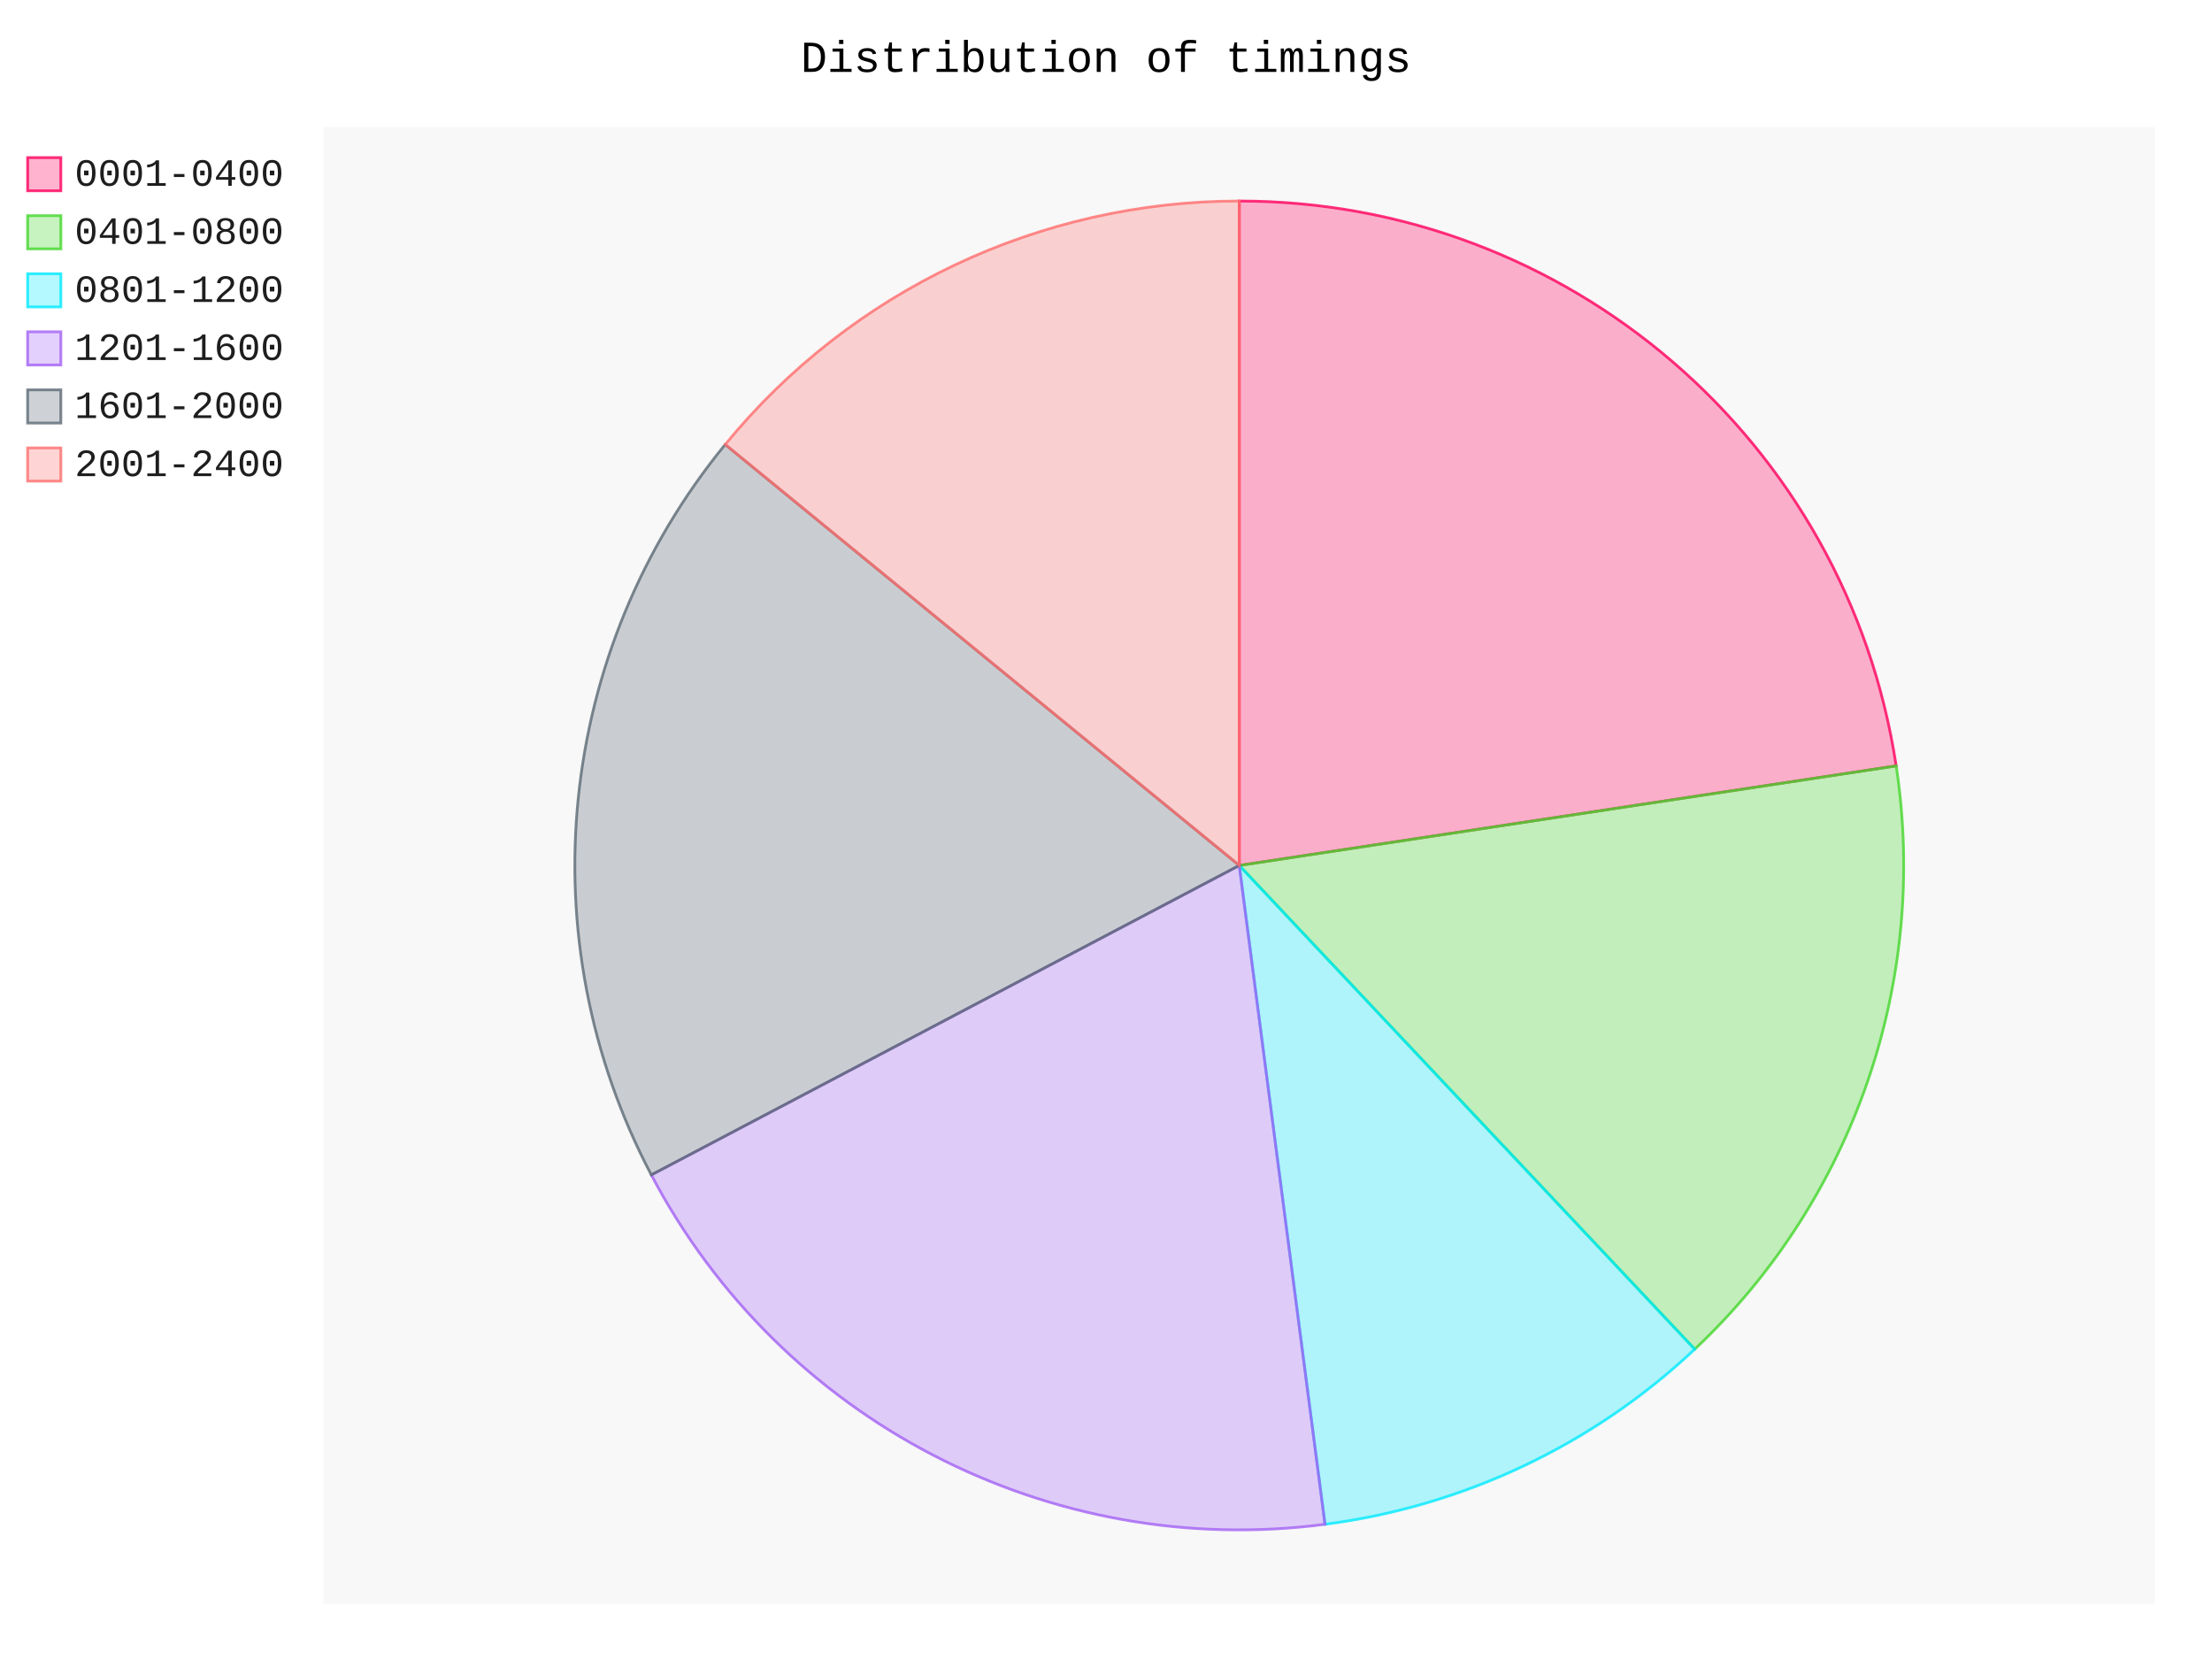
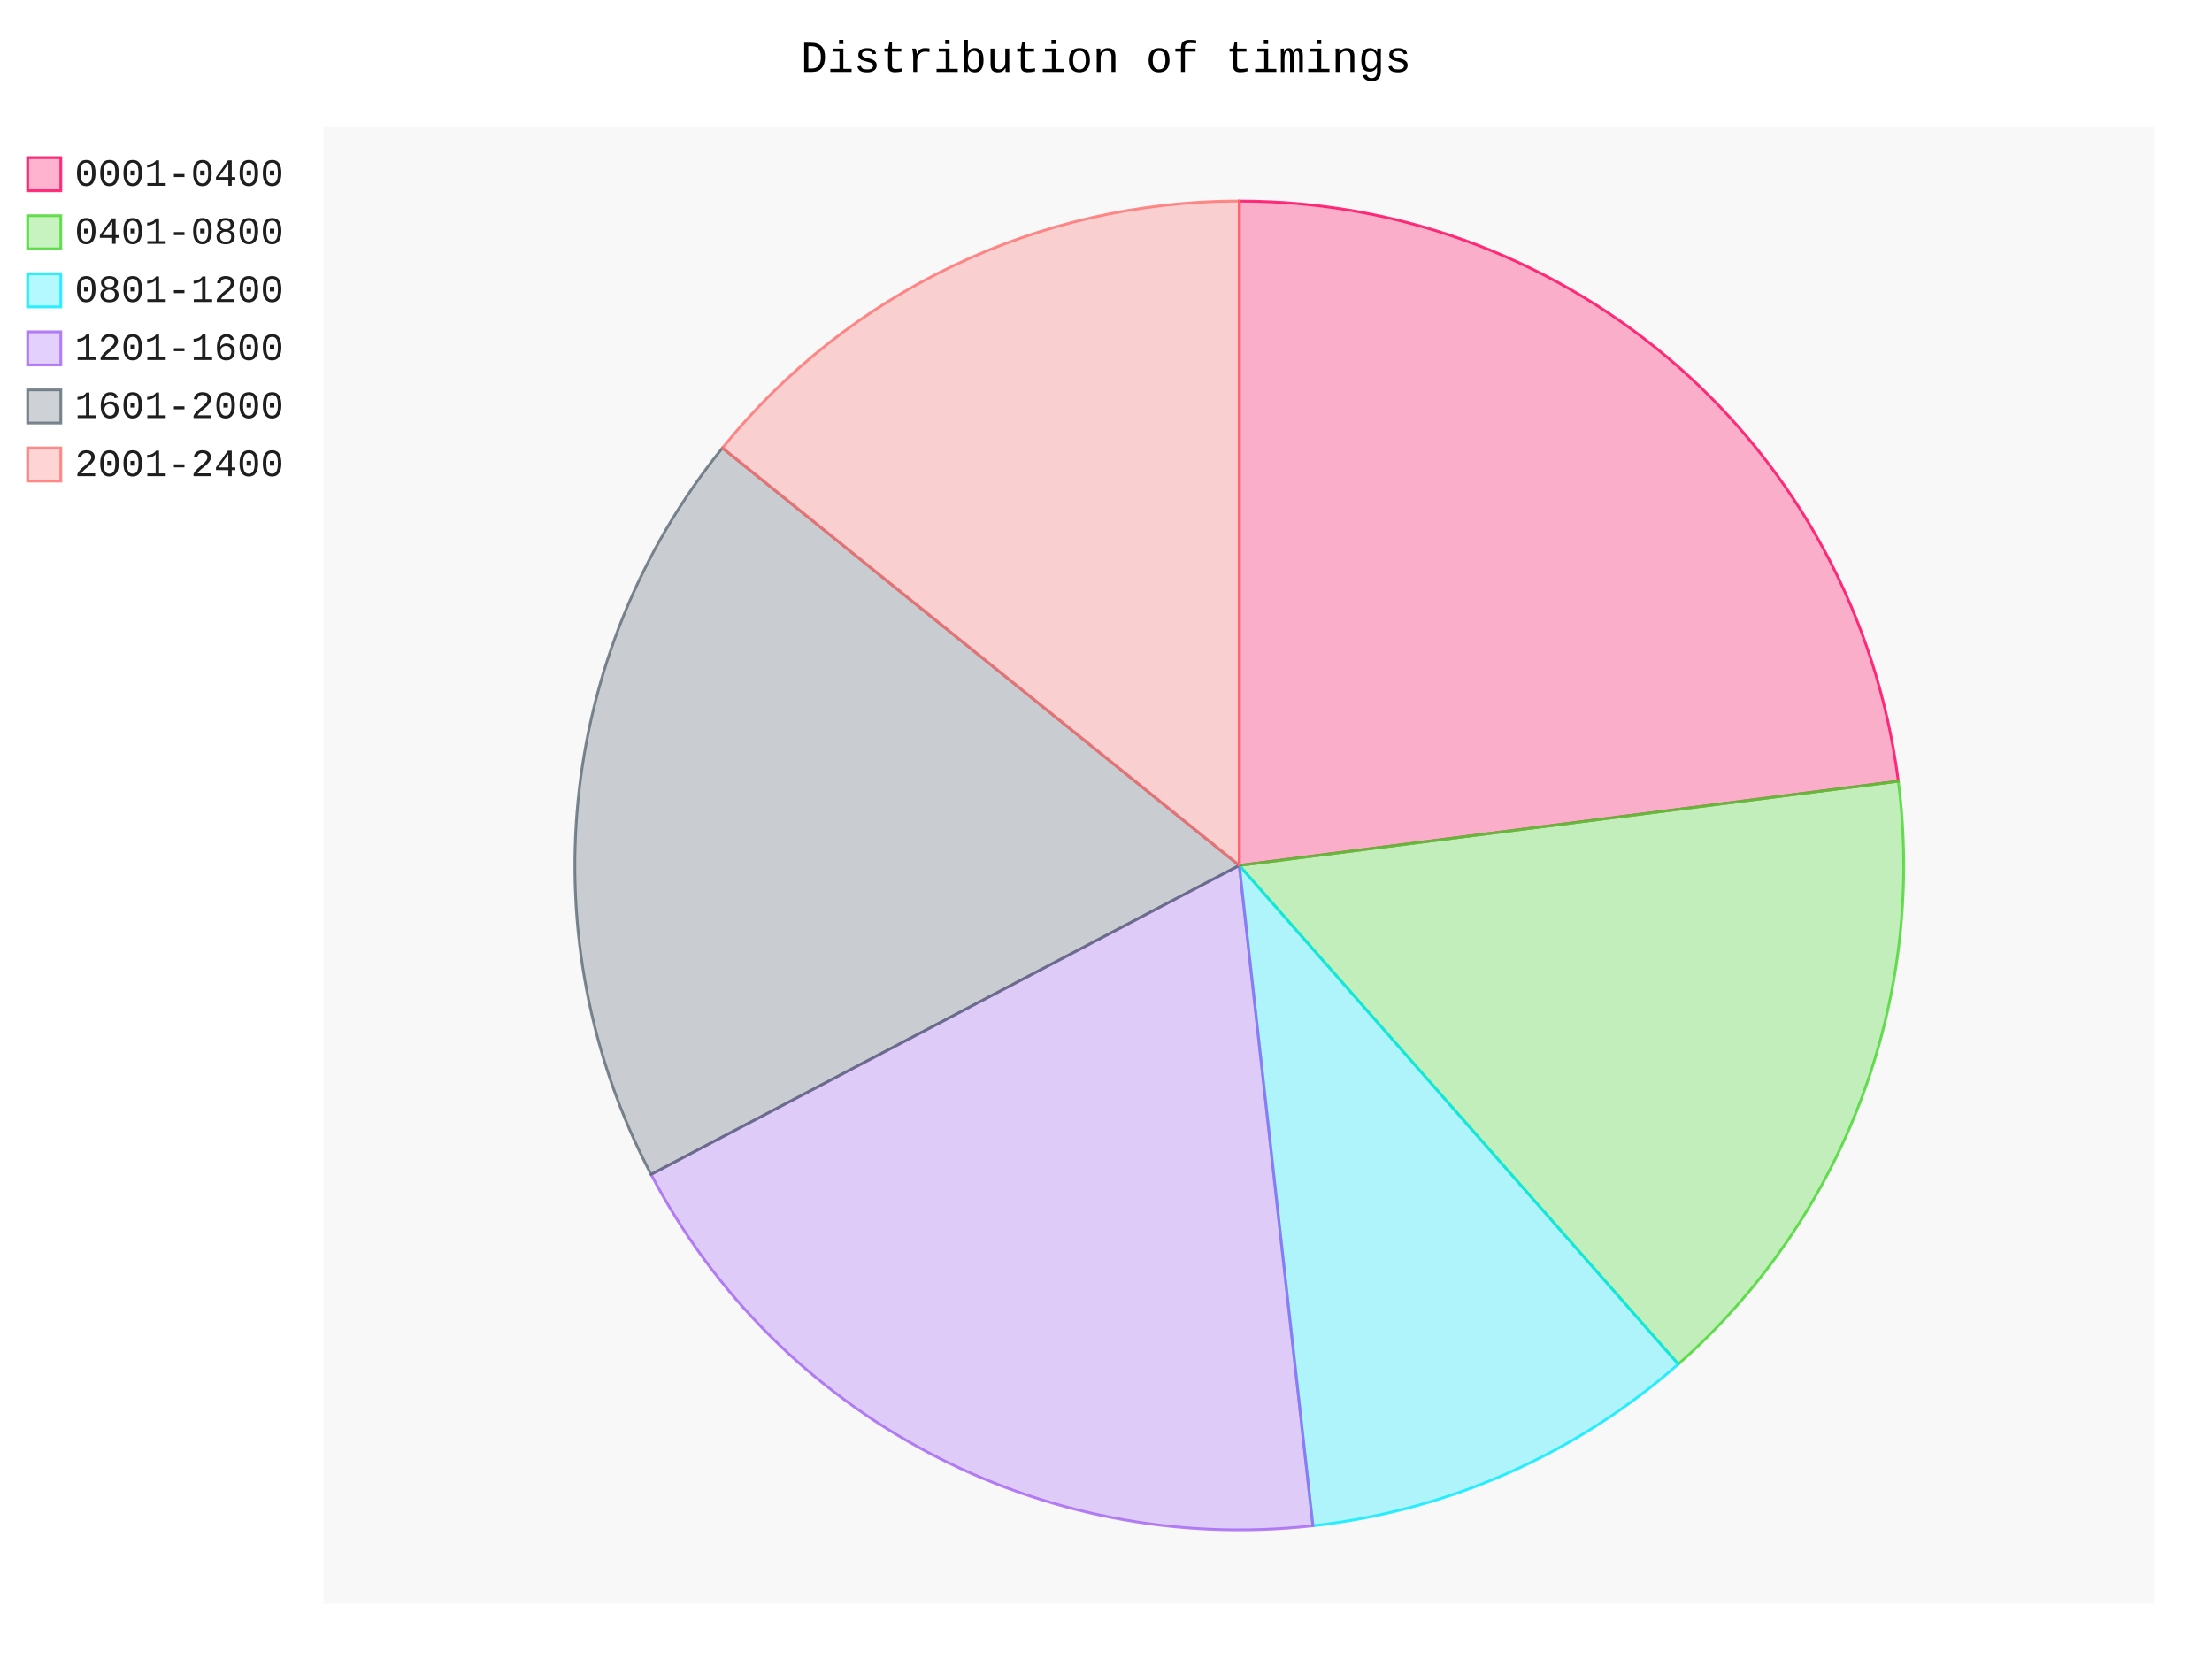
- <svg xmlns="http://www.w3.org/2000/svg" id="chart-9680704d-33f2-411b-a29e-61b00226a03a" class="pygal-chart" viewBox="0 0 800 600">
+ <svg xmlns="http://www.w3.org/2000/svg" id="chart-089c801c-f3dd-4776-9587-6291bc904af9" class="pygal-chart" viewBox="0 0 800 600">
  <defs>
-     <style type="text/css">#chart-9680704d-33f2-411b-a29e-61b00226a03a{-webkit-user-select:none;-webkit-font-smoothing:antialiased;font-family:Consolas,"Liberation Mono",Menlo,Courier,monospace}#chart-9680704d-33f2-411b-a29e-61b00226a03a .title{font-family:Consolas,"Liberation Mono",Menlo,Courier,monospace;font-size:16px}#chart-9680704d-33f2-411b-a29e-61b00226a03a .legends .legend text{font-family:Consolas,"Liberation Mono",Menlo,Courier,monospace;font-size:14px}#chart-9680704d-33f2-411b-a29e-61b00226a03a .axis text{font-family:Consolas,"Liberation Mono",Menlo,Courier,monospace;font-size:10px}#chart-9680704d-33f2-411b-a29e-61b00226a03a .axis text.major{font-family:Consolas,"Liberation Mono",Menlo,Courier,monospace;font-size:10px}#chart-9680704d-33f2-411b-a29e-61b00226a03a .text-overlay text.value{font-family:Consolas,"Liberation Mono",Menlo,Courier,monospace;font-size:16px}#chart-9680704d-33f2-411b-a29e-61b00226a03a .text-overlay text.label{font-family:Consolas,"Liberation Mono",Menlo,Courier,monospace;font-size:10px}#chart-9680704d-33f2-411b-a29e-61b00226a03a .tooltip{font-family:Consolas,"Liberation Mono",Menlo,Courier,monospace;font-size:14px}#chart-9680704d-33f2-411b-a29e-61b00226a03a text.no_data{font-family:Consolas,"Liberation Mono",Menlo,Courier,monospace;font-size:64px}
- #chart-9680704d-33f2-411b-a29e-61b00226a03a{background-color:transparent}#chart-9680704d-33f2-411b-a29e-61b00226a03a path,#chart-9680704d-33f2-411b-a29e-61b00226a03a line,#chart-9680704d-33f2-411b-a29e-61b00226a03a rect,#chart-9680704d-33f2-411b-a29e-61b00226a03a circle{-webkit-transition:0.3s ease-out;-moz-transition:0.3s ease-out;transition:0.3s ease-out}#chart-9680704d-33f2-411b-a29e-61b00226a03a .graph &gt; .background{fill:transparent}#chart-9680704d-33f2-411b-a29e-61b00226a03a .plot &gt; .background{fill:#f8f8f8}#chart-9680704d-33f2-411b-a29e-61b00226a03a .graph{fill:rgba(30,30,30,1)}#chart-9680704d-33f2-411b-a29e-61b00226a03a text.no_data{fill:rgba(0,0,0,1)}#chart-9680704d-33f2-411b-a29e-61b00226a03a .title{fill:rgba(0,0,0,1)}#chart-9680704d-33f2-411b-a29e-61b00226a03a .legends .legend text{fill:rgba(30,30,30,1)}#chart-9680704d-33f2-411b-a29e-61b00226a03a .legends .legend:hover text{fill:rgba(0,0,0,1)}#chart-9680704d-33f2-411b-a29e-61b00226a03a .axis .line{stroke:rgba(0,0,0,1)}#chart-9680704d-33f2-411b-a29e-61b00226a03a .axis .guide.line{stroke:#aaa}#chart-9680704d-33f2-411b-a29e-61b00226a03a .axis .major.line{stroke:rgba(30,30,30,1)}#chart-9680704d-33f2-411b-a29e-61b00226a03a .axis text.major{fill:rgba(0,0,0,1)}#chart-9680704d-33f2-411b-a29e-61b00226a03a .axis.y .guides:hover .guide.line,#chart-9680704d-33f2-411b-a29e-61b00226a03a .line-graph .axis.x .guides:hover .guide.line,#chart-9680704d-33f2-411b-a29e-61b00226a03a .stackedline-graph .axis.x .guides:hover .guide.line,#chart-9680704d-33f2-411b-a29e-61b00226a03a .xy-graph .axis.x .guides:hover .guide.line{stroke:rgba(0,0,0,1)}#chart-9680704d-33f2-411b-a29e-61b00226a03a .axis .guides:hover text{fill:rgba(0,0,0,1)}#chart-9680704d-33f2-411b-a29e-61b00226a03a .reactive{fill-opacity:.3;stroke-opacity:.8;stroke-width:1}#chart-9680704d-33f2-411b-a29e-61b00226a03a .ci{stroke:rgba(30,30,30,1)}#chart-9680704d-33f2-411b-a29e-61b00226a03a .reactive.active,#chart-9680704d-33f2-411b-a29e-61b00226a03a .active .reactive{fill-opacity:.8;stroke-opacity:.95;stroke-width:4}#chart-9680704d-33f2-411b-a29e-61b00226a03a .ci .reactive.active{stroke-width:1.5}#chart-9680704d-33f2-411b-a29e-61b00226a03a .series text{fill:rgba(0,0,0,1)}#chart-9680704d-33f2-411b-a29e-61b00226a03a .tooltip rect{fill:#f8f8f8;stroke:rgba(0,0,0,1);-webkit-transition:opacity 0.3s ease-out;-moz-transition:opacity 0.3s ease-out;transition:opacity 0.3s ease-out}#chart-9680704d-33f2-411b-a29e-61b00226a03a .tooltip .label{fill:rgba(30,30,30,1)}#chart-9680704d-33f2-411b-a29e-61b00226a03a .tooltip .label{fill:rgba(30,30,30,1)}#chart-9680704d-33f2-411b-a29e-61b00226a03a .tooltip .legend{font-size:.8em;fill:#aaa}#chart-9680704d-33f2-411b-a29e-61b00226a03a .tooltip .x_label{font-size:.6em;fill:rgba(0,0,0,1)}#chart-9680704d-33f2-411b-a29e-61b00226a03a .tooltip .xlink{font-size:.5em;text-decoration:underline}#chart-9680704d-33f2-411b-a29e-61b00226a03a .tooltip .value{font-size:1.5em}#chart-9680704d-33f2-411b-a29e-61b00226a03a .bound{font-size:.5em}#chart-9680704d-33f2-411b-a29e-61b00226a03a .max-value{font-size:.75em;fill:#aaa}#chart-9680704d-33f2-411b-a29e-61b00226a03a .map-element{fill:#f8f8f8;stroke:#aaa !important}#chart-9680704d-33f2-411b-a29e-61b00226a03a .map-element .reactive{fill-opacity:inherit;stroke-opacity:inherit}#chart-9680704d-33f2-411b-a29e-61b00226a03a .color-0,#chart-9680704d-33f2-411b-a29e-61b00226a03a .color-0 a:visited{stroke:#ff005d;fill:#ff005d}#chart-9680704d-33f2-411b-a29e-61b00226a03a .color-1,#chart-9680704d-33f2-411b-a29e-61b00226a03a .color-1 a:visited{stroke:#44d62c;fill:#44d62c}#chart-9680704d-33f2-411b-a29e-61b00226a03a .color-2,#chart-9680704d-33f2-411b-a29e-61b00226a03a .color-2 a:visited{stroke:#00eaff;fill:#00eaff}#chart-9680704d-33f2-411b-a29e-61b00226a03a .color-3,#chart-9680704d-33f2-411b-a29e-61b00226a03a .color-3 a:visited{stroke:#a262f4;fill:#a262f4}#chart-9680704d-33f2-411b-a29e-61b00226a03a .color-4,#chart-9680704d-33f2-411b-a29e-61b00226a03a .color-4 a:visited{stroke:#5c6975;fill:#5c6975}#chart-9680704d-33f2-411b-a29e-61b00226a03a .color-5,#chart-9680704d-33f2-411b-a29e-61b00226a03a .color-5 a:visited{stroke:#ff6e6e;fill:#ff6e6e}#chart-9680704d-33f2-411b-a29e-61b00226a03a .text-overlay .color-0 text{fill:black}#chart-9680704d-33f2-411b-a29e-61b00226a03a .text-overlay .color-1 text{fill:black}#chart-9680704d-33f2-411b-a29e-61b00226a03a .text-overlay .color-2 text{fill:black}#chart-9680704d-33f2-411b-a29e-61b00226a03a .text-overlay .color-3 text{fill:black}#chart-9680704d-33f2-411b-a29e-61b00226a03a .text-overlay .color-4 text{fill:black}#chart-9680704d-33f2-411b-a29e-61b00226a03a .text-overlay .color-5 text{fill:black}
- #chart-9680704d-33f2-411b-a29e-61b00226a03a text.no_data{text-anchor:middle}#chart-9680704d-33f2-411b-a29e-61b00226a03a .guide.line{fill:none}#chart-9680704d-33f2-411b-a29e-61b00226a03a .centered{text-anchor:middle}#chart-9680704d-33f2-411b-a29e-61b00226a03a .title{text-anchor:middle}#chart-9680704d-33f2-411b-a29e-61b00226a03a .legends .legend text{fill-opacity:1}#chart-9680704d-33f2-411b-a29e-61b00226a03a .axis.x text{text-anchor:middle}#chart-9680704d-33f2-411b-a29e-61b00226a03a .axis.x:not(.web) text[transform]{text-anchor:start}#chart-9680704d-33f2-411b-a29e-61b00226a03a .axis.x:not(.web) text[transform].backwards{text-anchor:end}#chart-9680704d-33f2-411b-a29e-61b00226a03a .axis.y text{text-anchor:end}#chart-9680704d-33f2-411b-a29e-61b00226a03a .axis.y text[transform].backwards{text-anchor:start}#chart-9680704d-33f2-411b-a29e-61b00226a03a .axis.y2 text{text-anchor:start}#chart-9680704d-33f2-411b-a29e-61b00226a03a .axis.y2 text[transform].backwards{text-anchor:end}#chart-9680704d-33f2-411b-a29e-61b00226a03a .axis .guide.line{stroke-dasharray:4,4;stroke:#ccc}#chart-9680704d-33f2-411b-a29e-61b00226a03a .axis .major.guide.line{stroke-dasharray:6,6;stroke:#bbb}#chart-9680704d-33f2-411b-a29e-61b00226a03a .horizontal .axis.y .guide.line,#chart-9680704d-33f2-411b-a29e-61b00226a03a .horizontal .axis.y2 .guide.line,#chart-9680704d-33f2-411b-a29e-61b00226a03a .vertical .axis.x .guide.line{opacity:0}#chart-9680704d-33f2-411b-a29e-61b00226a03a .horizontal .axis.always_show .guide.line,#chart-9680704d-33f2-411b-a29e-61b00226a03a .vertical .axis.always_show .guide.line{opacity:1 !important}#chart-9680704d-33f2-411b-a29e-61b00226a03a .axis.y .guides:hover .guide.line,#chart-9680704d-33f2-411b-a29e-61b00226a03a .axis.y2 .guides:hover .guide.line,#chart-9680704d-33f2-411b-a29e-61b00226a03a .axis.x .guides:hover .guide.line{opacity:1}#chart-9680704d-33f2-411b-a29e-61b00226a03a .axis .guides:hover text{opacity:1}#chart-9680704d-33f2-411b-a29e-61b00226a03a .nofill{fill:none}#chart-9680704d-33f2-411b-a29e-61b00226a03a .subtle-fill{fill-opacity:.2}#chart-9680704d-33f2-411b-a29e-61b00226a03a .dot{stroke-width:1px;fill-opacity:1;stroke-opacity:1}#chart-9680704d-33f2-411b-a29e-61b00226a03a .dot.active{stroke-width:5px}#chart-9680704d-33f2-411b-a29e-61b00226a03a .dot.negative{fill:transparent}#chart-9680704d-33f2-411b-a29e-61b00226a03a text,#chart-9680704d-33f2-411b-a29e-61b00226a03a tspan{stroke:none !important}#chart-9680704d-33f2-411b-a29e-61b00226a03a .series text.active{opacity:1}#chart-9680704d-33f2-411b-a29e-61b00226a03a .tooltip rect{fill-opacity:.95;stroke-width:.5}#chart-9680704d-33f2-411b-a29e-61b00226a03a .tooltip text{fill-opacity:1}#chart-9680704d-33f2-411b-a29e-61b00226a03a .showable{visibility:hidden}#chart-9680704d-33f2-411b-a29e-61b00226a03a .showable.shown{visibility:visible}#chart-9680704d-33f2-411b-a29e-61b00226a03a .gauge-background{fill:rgba(240,240,240,1);stroke:none}#chart-9680704d-33f2-411b-a29e-61b00226a03a .bg-lines{stroke:transparent;stroke-width:2px}</style>
+     <style type="text/css">#chart-089c801c-f3dd-4776-9587-6291bc904af9{-webkit-user-select:none;-webkit-font-smoothing:antialiased;font-family:Consolas,"Liberation Mono",Menlo,Courier,monospace}#chart-089c801c-f3dd-4776-9587-6291bc904af9 .title{font-family:Consolas,"Liberation Mono",Menlo,Courier,monospace;font-size:16px}#chart-089c801c-f3dd-4776-9587-6291bc904af9 .legends .legend text{font-family:Consolas,"Liberation Mono",Menlo,Courier,monospace;font-size:14px}#chart-089c801c-f3dd-4776-9587-6291bc904af9 .axis text{font-family:Consolas,"Liberation Mono",Menlo,Courier,monospace;font-size:10px}#chart-089c801c-f3dd-4776-9587-6291bc904af9 .axis text.major{font-family:Consolas,"Liberation Mono",Menlo,Courier,monospace;font-size:10px}#chart-089c801c-f3dd-4776-9587-6291bc904af9 .text-overlay text.value{font-family:Consolas,"Liberation Mono",Menlo,Courier,monospace;font-size:16px}#chart-089c801c-f3dd-4776-9587-6291bc904af9 .text-overlay text.label{font-family:Consolas,"Liberation Mono",Menlo,Courier,monospace;font-size:10px}#chart-089c801c-f3dd-4776-9587-6291bc904af9 .tooltip{font-family:Consolas,"Liberation Mono",Menlo,Courier,monospace;font-size:14px}#chart-089c801c-f3dd-4776-9587-6291bc904af9 text.no_data{font-family:Consolas,"Liberation Mono",Menlo,Courier,monospace;font-size:64px}
+ #chart-089c801c-f3dd-4776-9587-6291bc904af9{background-color:transparent}#chart-089c801c-f3dd-4776-9587-6291bc904af9 path,#chart-089c801c-f3dd-4776-9587-6291bc904af9 line,#chart-089c801c-f3dd-4776-9587-6291bc904af9 rect,#chart-089c801c-f3dd-4776-9587-6291bc904af9 circle{-webkit-transition:0.3s ease-out;-moz-transition:0.3s ease-out;transition:0.3s ease-out}#chart-089c801c-f3dd-4776-9587-6291bc904af9 .graph &gt; .background{fill:transparent}#chart-089c801c-f3dd-4776-9587-6291bc904af9 .plot &gt; .background{fill:#f8f8f8}#chart-089c801c-f3dd-4776-9587-6291bc904af9 .graph{fill:rgba(30,30,30,1)}#chart-089c801c-f3dd-4776-9587-6291bc904af9 text.no_data{fill:rgba(0,0,0,1)}#chart-089c801c-f3dd-4776-9587-6291bc904af9 .title{fill:rgba(0,0,0,1)}#chart-089c801c-f3dd-4776-9587-6291bc904af9 .legends .legend text{fill:rgba(30,30,30,1)}#chart-089c801c-f3dd-4776-9587-6291bc904af9 .legends .legend:hover text{fill:rgba(0,0,0,1)}#chart-089c801c-f3dd-4776-9587-6291bc904af9 .axis .line{stroke:rgba(0,0,0,1)}#chart-089c801c-f3dd-4776-9587-6291bc904af9 .axis .guide.line{stroke:#aaa}#chart-089c801c-f3dd-4776-9587-6291bc904af9 .axis .major.line{stroke:rgba(30,30,30,1)}#chart-089c801c-f3dd-4776-9587-6291bc904af9 .axis text.major{fill:rgba(0,0,0,1)}#chart-089c801c-f3dd-4776-9587-6291bc904af9 .axis.y .guides:hover .guide.line,#chart-089c801c-f3dd-4776-9587-6291bc904af9 .line-graph .axis.x .guides:hover .guide.line,#chart-089c801c-f3dd-4776-9587-6291bc904af9 .stackedline-graph .axis.x .guides:hover .guide.line,#chart-089c801c-f3dd-4776-9587-6291bc904af9 .xy-graph .axis.x .guides:hover .guide.line{stroke:rgba(0,0,0,1)}#chart-089c801c-f3dd-4776-9587-6291bc904af9 .axis .guides:hover text{fill:rgba(0,0,0,1)}#chart-089c801c-f3dd-4776-9587-6291bc904af9 .reactive{fill-opacity:.3;stroke-opacity:.8;stroke-width:1}#chart-089c801c-f3dd-4776-9587-6291bc904af9 .ci{stroke:rgba(30,30,30,1)}#chart-089c801c-f3dd-4776-9587-6291bc904af9 .reactive.active,#chart-089c801c-f3dd-4776-9587-6291bc904af9 .active .reactive{fill-opacity:.8;stroke-opacity:.95;stroke-width:4}#chart-089c801c-f3dd-4776-9587-6291bc904af9 .ci .reactive.active{stroke-width:1.5}#chart-089c801c-f3dd-4776-9587-6291bc904af9 .series text{fill:rgba(0,0,0,1)}#chart-089c801c-f3dd-4776-9587-6291bc904af9 .tooltip rect{fill:#f8f8f8;stroke:rgba(0,0,0,1);-webkit-transition:opacity 0.3s ease-out;-moz-transition:opacity 0.3s ease-out;transition:opacity 0.3s ease-out}#chart-089c801c-f3dd-4776-9587-6291bc904af9 .tooltip .label{fill:rgba(30,30,30,1)}#chart-089c801c-f3dd-4776-9587-6291bc904af9 .tooltip .label{fill:rgba(30,30,30,1)}#chart-089c801c-f3dd-4776-9587-6291bc904af9 .tooltip .legend{font-size:.8em;fill:#aaa}#chart-089c801c-f3dd-4776-9587-6291bc904af9 .tooltip .x_label{font-size:.6em;fill:rgba(0,0,0,1)}#chart-089c801c-f3dd-4776-9587-6291bc904af9 .tooltip .xlink{font-size:.5em;text-decoration:underline}#chart-089c801c-f3dd-4776-9587-6291bc904af9 .tooltip .value{font-size:1.5em}#chart-089c801c-f3dd-4776-9587-6291bc904af9 .bound{font-size:.5em}#chart-089c801c-f3dd-4776-9587-6291bc904af9 .max-value{font-size:.75em;fill:#aaa}#chart-089c801c-f3dd-4776-9587-6291bc904af9 .map-element{fill:#f8f8f8;stroke:#aaa !important}#chart-089c801c-f3dd-4776-9587-6291bc904af9 .map-element .reactive{fill-opacity:inherit;stroke-opacity:inherit}#chart-089c801c-f3dd-4776-9587-6291bc904af9 .color-0,#chart-089c801c-f3dd-4776-9587-6291bc904af9 .color-0 a:visited{stroke:#ff005d;fill:#ff005d}#chart-089c801c-f3dd-4776-9587-6291bc904af9 .color-1,#chart-089c801c-f3dd-4776-9587-6291bc904af9 .color-1 a:visited{stroke:#44d62c;fill:#44d62c}#chart-089c801c-f3dd-4776-9587-6291bc904af9 .color-2,#chart-089c801c-f3dd-4776-9587-6291bc904af9 .color-2 a:visited{stroke:#00eaff;fill:#00eaff}#chart-089c801c-f3dd-4776-9587-6291bc904af9 .color-3,#chart-089c801c-f3dd-4776-9587-6291bc904af9 .color-3 a:visited{stroke:#a262f4;fill:#a262f4}#chart-089c801c-f3dd-4776-9587-6291bc904af9 .color-4,#chart-089c801c-f3dd-4776-9587-6291bc904af9 .color-4 a:visited{stroke:#5c6975;fill:#5c6975}#chart-089c801c-f3dd-4776-9587-6291bc904af9 .color-5,#chart-089c801c-f3dd-4776-9587-6291bc904af9 .color-5 a:visited{stroke:#ff6e6e;fill:#ff6e6e}#chart-089c801c-f3dd-4776-9587-6291bc904af9 .text-overlay .color-0 text{fill:black}#chart-089c801c-f3dd-4776-9587-6291bc904af9 .text-overlay .color-1 text{fill:black}#chart-089c801c-f3dd-4776-9587-6291bc904af9 .text-overlay .color-2 text{fill:black}#chart-089c801c-f3dd-4776-9587-6291bc904af9 .text-overlay .color-3 text{fill:black}#chart-089c801c-f3dd-4776-9587-6291bc904af9 .text-overlay .color-4 text{fill:black}#chart-089c801c-f3dd-4776-9587-6291bc904af9 .text-overlay .color-5 text{fill:black}
+ #chart-089c801c-f3dd-4776-9587-6291bc904af9 text.no_data{text-anchor:middle}#chart-089c801c-f3dd-4776-9587-6291bc904af9 .guide.line{fill:none}#chart-089c801c-f3dd-4776-9587-6291bc904af9 .centered{text-anchor:middle}#chart-089c801c-f3dd-4776-9587-6291bc904af9 .title{text-anchor:middle}#chart-089c801c-f3dd-4776-9587-6291bc904af9 .legends .legend text{fill-opacity:1}#chart-089c801c-f3dd-4776-9587-6291bc904af9 .axis.x text{text-anchor:middle}#chart-089c801c-f3dd-4776-9587-6291bc904af9 .axis.x:not(.web) text[transform]{text-anchor:start}#chart-089c801c-f3dd-4776-9587-6291bc904af9 .axis.x:not(.web) text[transform].backwards{text-anchor:end}#chart-089c801c-f3dd-4776-9587-6291bc904af9 .axis.y text{text-anchor:end}#chart-089c801c-f3dd-4776-9587-6291bc904af9 .axis.y text[transform].backwards{text-anchor:start}#chart-089c801c-f3dd-4776-9587-6291bc904af9 .axis.y2 text{text-anchor:start}#chart-089c801c-f3dd-4776-9587-6291bc904af9 .axis.y2 text[transform].backwards{text-anchor:end}#chart-089c801c-f3dd-4776-9587-6291bc904af9 .axis .guide.line{stroke-dasharray:4,4;stroke:#ccc}#chart-089c801c-f3dd-4776-9587-6291bc904af9 .axis .major.guide.line{stroke-dasharray:6,6;stroke:#bbb}#chart-089c801c-f3dd-4776-9587-6291bc904af9 .horizontal .axis.y .guide.line,#chart-089c801c-f3dd-4776-9587-6291bc904af9 .horizontal .axis.y2 .guide.line,#chart-089c801c-f3dd-4776-9587-6291bc904af9 .vertical .axis.x .guide.line{opacity:0}#chart-089c801c-f3dd-4776-9587-6291bc904af9 .horizontal .axis.always_show .guide.line,#chart-089c801c-f3dd-4776-9587-6291bc904af9 .vertical .axis.always_show .guide.line{opacity:1 !important}#chart-089c801c-f3dd-4776-9587-6291bc904af9 .axis.y .guides:hover .guide.line,#chart-089c801c-f3dd-4776-9587-6291bc904af9 .axis.y2 .guides:hover .guide.line,#chart-089c801c-f3dd-4776-9587-6291bc904af9 .axis.x .guides:hover .guide.line{opacity:1}#chart-089c801c-f3dd-4776-9587-6291bc904af9 .axis .guides:hover text{opacity:1}#chart-089c801c-f3dd-4776-9587-6291bc904af9 .nofill{fill:none}#chart-089c801c-f3dd-4776-9587-6291bc904af9 .subtle-fill{fill-opacity:.2}#chart-089c801c-f3dd-4776-9587-6291bc904af9 .dot{stroke-width:1px;fill-opacity:1;stroke-opacity:1}#chart-089c801c-f3dd-4776-9587-6291bc904af9 .dot.active{stroke-width:5px}#chart-089c801c-f3dd-4776-9587-6291bc904af9 .dot.negative{fill:transparent}#chart-089c801c-f3dd-4776-9587-6291bc904af9 text,#chart-089c801c-f3dd-4776-9587-6291bc904af9 tspan{stroke:none !important}#chart-089c801c-f3dd-4776-9587-6291bc904af9 .series text.active{opacity:1}#chart-089c801c-f3dd-4776-9587-6291bc904af9 .tooltip rect{fill-opacity:.95;stroke-width:.5}#chart-089c801c-f3dd-4776-9587-6291bc904af9 .tooltip text{fill-opacity:1}#chart-089c801c-f3dd-4776-9587-6291bc904af9 .showable{visibility:hidden}#chart-089c801c-f3dd-4776-9587-6291bc904af9 .showable.shown{visibility:visible}#chart-089c801c-f3dd-4776-9587-6291bc904af9 .gauge-background{fill:rgba(240,240,240,1);stroke:none}#chart-089c801c-f3dd-4776-9587-6291bc904af9 .bg-lines{stroke:transparent;stroke-width:2px}</style>
  </defs>
  <g class="graph pie-graph vertical">
    <rect x="0" y="0" width="800" height="600" class="background" />
    <g transform="translate(117, 46)" class="plot">
      <rect x="0" y="0" width="662.4" height="534" class="background" />
      <g class="series serie-0 color-0">
        <g class="slices">
          <g class="slice">
-             <path d="M331.2 26.7 A240.3 240.3 0 0 1 568.785 230.981 L331.2 267 A0 0 0 0 0 331.2 267 z" class="slice reactive tooltip-trigger" />
+             <path d="M331.2 26.7 A240.3 240.3 0 0 1 569.561 236.534 L331.2 267 A0 0 0 0 0 331.2 267 z" class="slice reactive tooltip-trigger" />
          </g>
        </g>
      </g>
      <g class="series serie-1 color-1">
        <g class="slices">
          <g class="slice">
-             <path d="M568.785 230.981 A240.3 240.3 0 0 1 495.928 441.953 L331.2 267 A0 0 0 0 0 331.2 267 z" class="slice reactive tooltip-trigger" />
+             <path d="M569.561 236.534 A240.3 240.3 0 0 1 489.982 447.368 L331.2 267 A0 0 0 0 0 331.2 267 z" class="slice reactive tooltip-trigger" />
          </g>
        </g>
      </g>
      <g class="series serie-2 color-2">
        <g class="slices">
          <g class="slice">
-             <path d="M495.928 441.953 A240.3 240.3 0 0 1 362.207 505.291 L331.2 267 A0 0 0 0 0 331.2 267 z" class="slice reactive tooltip-trigger" />
+             <path d="M489.982 447.368 A240.3 240.3 0 0 1 357.831 505.82 L331.2 267 A0 0 0 0 0 331.2 267 z" class="slice reactive tooltip-trigger" />
          </g>
        </g>
      </g>
      <g class="series serie-3 color-3">
        <g class="slices">
          <g class="slice">
-             <path d="M362.207 505.291 A240.3 240.3 0 0 1 118.554 378.919 L331.2 267 A0 0 0 0 0 331.2 267 z" class="slice reactive tooltip-trigger" />
+             <path d="M357.831 505.82 A240.3 240.3 0 0 1 118.463 378.745 L331.2 267 A0 0 0 0 0 331.2 267 z" class="slice reactive tooltip-trigger" />
          </g>
        </g>
      </g>
      <g class="series serie-4 color-4">
        <g class="slices">
          <g class="slice">
-             <path d="M118.554 378.919 A240.3 240.3 0 0 1 145.274 114.765 L331.2 267 A0 0 0 0 0 331.2 267 z" class="slice reactive tooltip-trigger" />
+             <path d="M118.463 378.745 A240.3 240.3 0 0 1 144.268 116.002 L331.2 267 A0 0 0 0 0 331.2 267 z" class="slice reactive tooltip-trigger" />
          </g>
        </g>
      </g>
      <g class="series serie-5 color-5">
        <g class="slices">
          <g class="slice">
-             <path d="M145.274 114.765 A240.3 240.3 0 0 1 331.2 26.7 L331.2 267 A0 0 0 0 0 331.2 267 z" class="slice reactive tooltip-trigger" />
+             <path d="M144.268 116.002 A240.3 240.3 0 0 1 331.2 26.7 L331.2 267 A0 0 0 0 0 331.2 267 z" class="slice reactive tooltip-trigger" />
          </g>
        </g>
      </g>
    </g>
    <g class="titles">
      <text x="400.0" y="26" class="title plot_title">Distribution of timings</text>
    </g>
    <g transform="translate(117, 46)" class="plot overlay">
      <g class="series serie-0 color-0" />
      <g class="series serie-1 color-1" />
      <g class="series serie-2 color-2" />
      <g class="series serie-3 color-3" />
      <g class="series serie-4 color-4" />
      <g class="series serie-5 color-5" />
    </g>
    <g transform="translate(117, 46)" class="plot text-overlay">
      <g class="series serie-0 color-0" />
      <g class="series serie-1 color-1" />
      <g class="series serie-2 color-2" />
      <g class="series serie-3 color-3" />
      <g class="series serie-4 color-4" />
      <g class="series serie-5 color-5" />
    </g>
    <g transform="translate(117, 46)" class="plot tooltip-overlay">
      <g transform="translate(0 0)" style="opacity: 0" class="tooltip">
        <rect rx="0" ry="0" width="0" height="0" class="tooltip-box" />
        <g class="text" />
      </g>
    </g>
    <g transform="translate(10, 56)" class="legends">
      <g id="activate-serie-0" class="legend reactive activate-serie">
        <rect x="0.0" y="1.0" width="12" height="12" class="color-0 reactive" />
        <text x="17.0" y="11.2">0001-0400</text>
      </g>
      <g id="activate-serie-1" class="legend reactive activate-serie">
        <rect x="0.0" y="22.0" width="12" height="12" class="color-1 reactive" />
        <text x="17.0" y="32.2">0401-0800</text>
      </g>
      <g id="activate-serie-2" class="legend reactive activate-serie">
        <rect x="0.0" y="43.0" width="12" height="12" class="color-2 reactive" />
        <text x="17.0" y="53.2">0801-1200</text>
      </g>
      <g id="activate-serie-3" class="legend reactive activate-serie">
        <rect x="0.0" y="64.0" width="12" height="12" class="color-3 reactive" />
        <text x="17.0" y="74.2">1201-1600</text>
      </g>
      <g id="activate-serie-4" class="legend reactive activate-serie">
        <rect x="0.0" y="85.0" width="12" height="12" class="color-4 reactive" />
        <text x="17.0" y="95.2">1601-2000</text>
      </g>
      <g id="activate-serie-5" class="legend reactive activate-serie">
        <rect x="0.0" y="106.0" width="12" height="12" class="color-5 reactive" />
        <text x="17.0" y="116.2">2001-2400</text>
      </g>
    </g>
    <g transform="translate(790, 56)" class="legends" />
  </g>
</svg>
